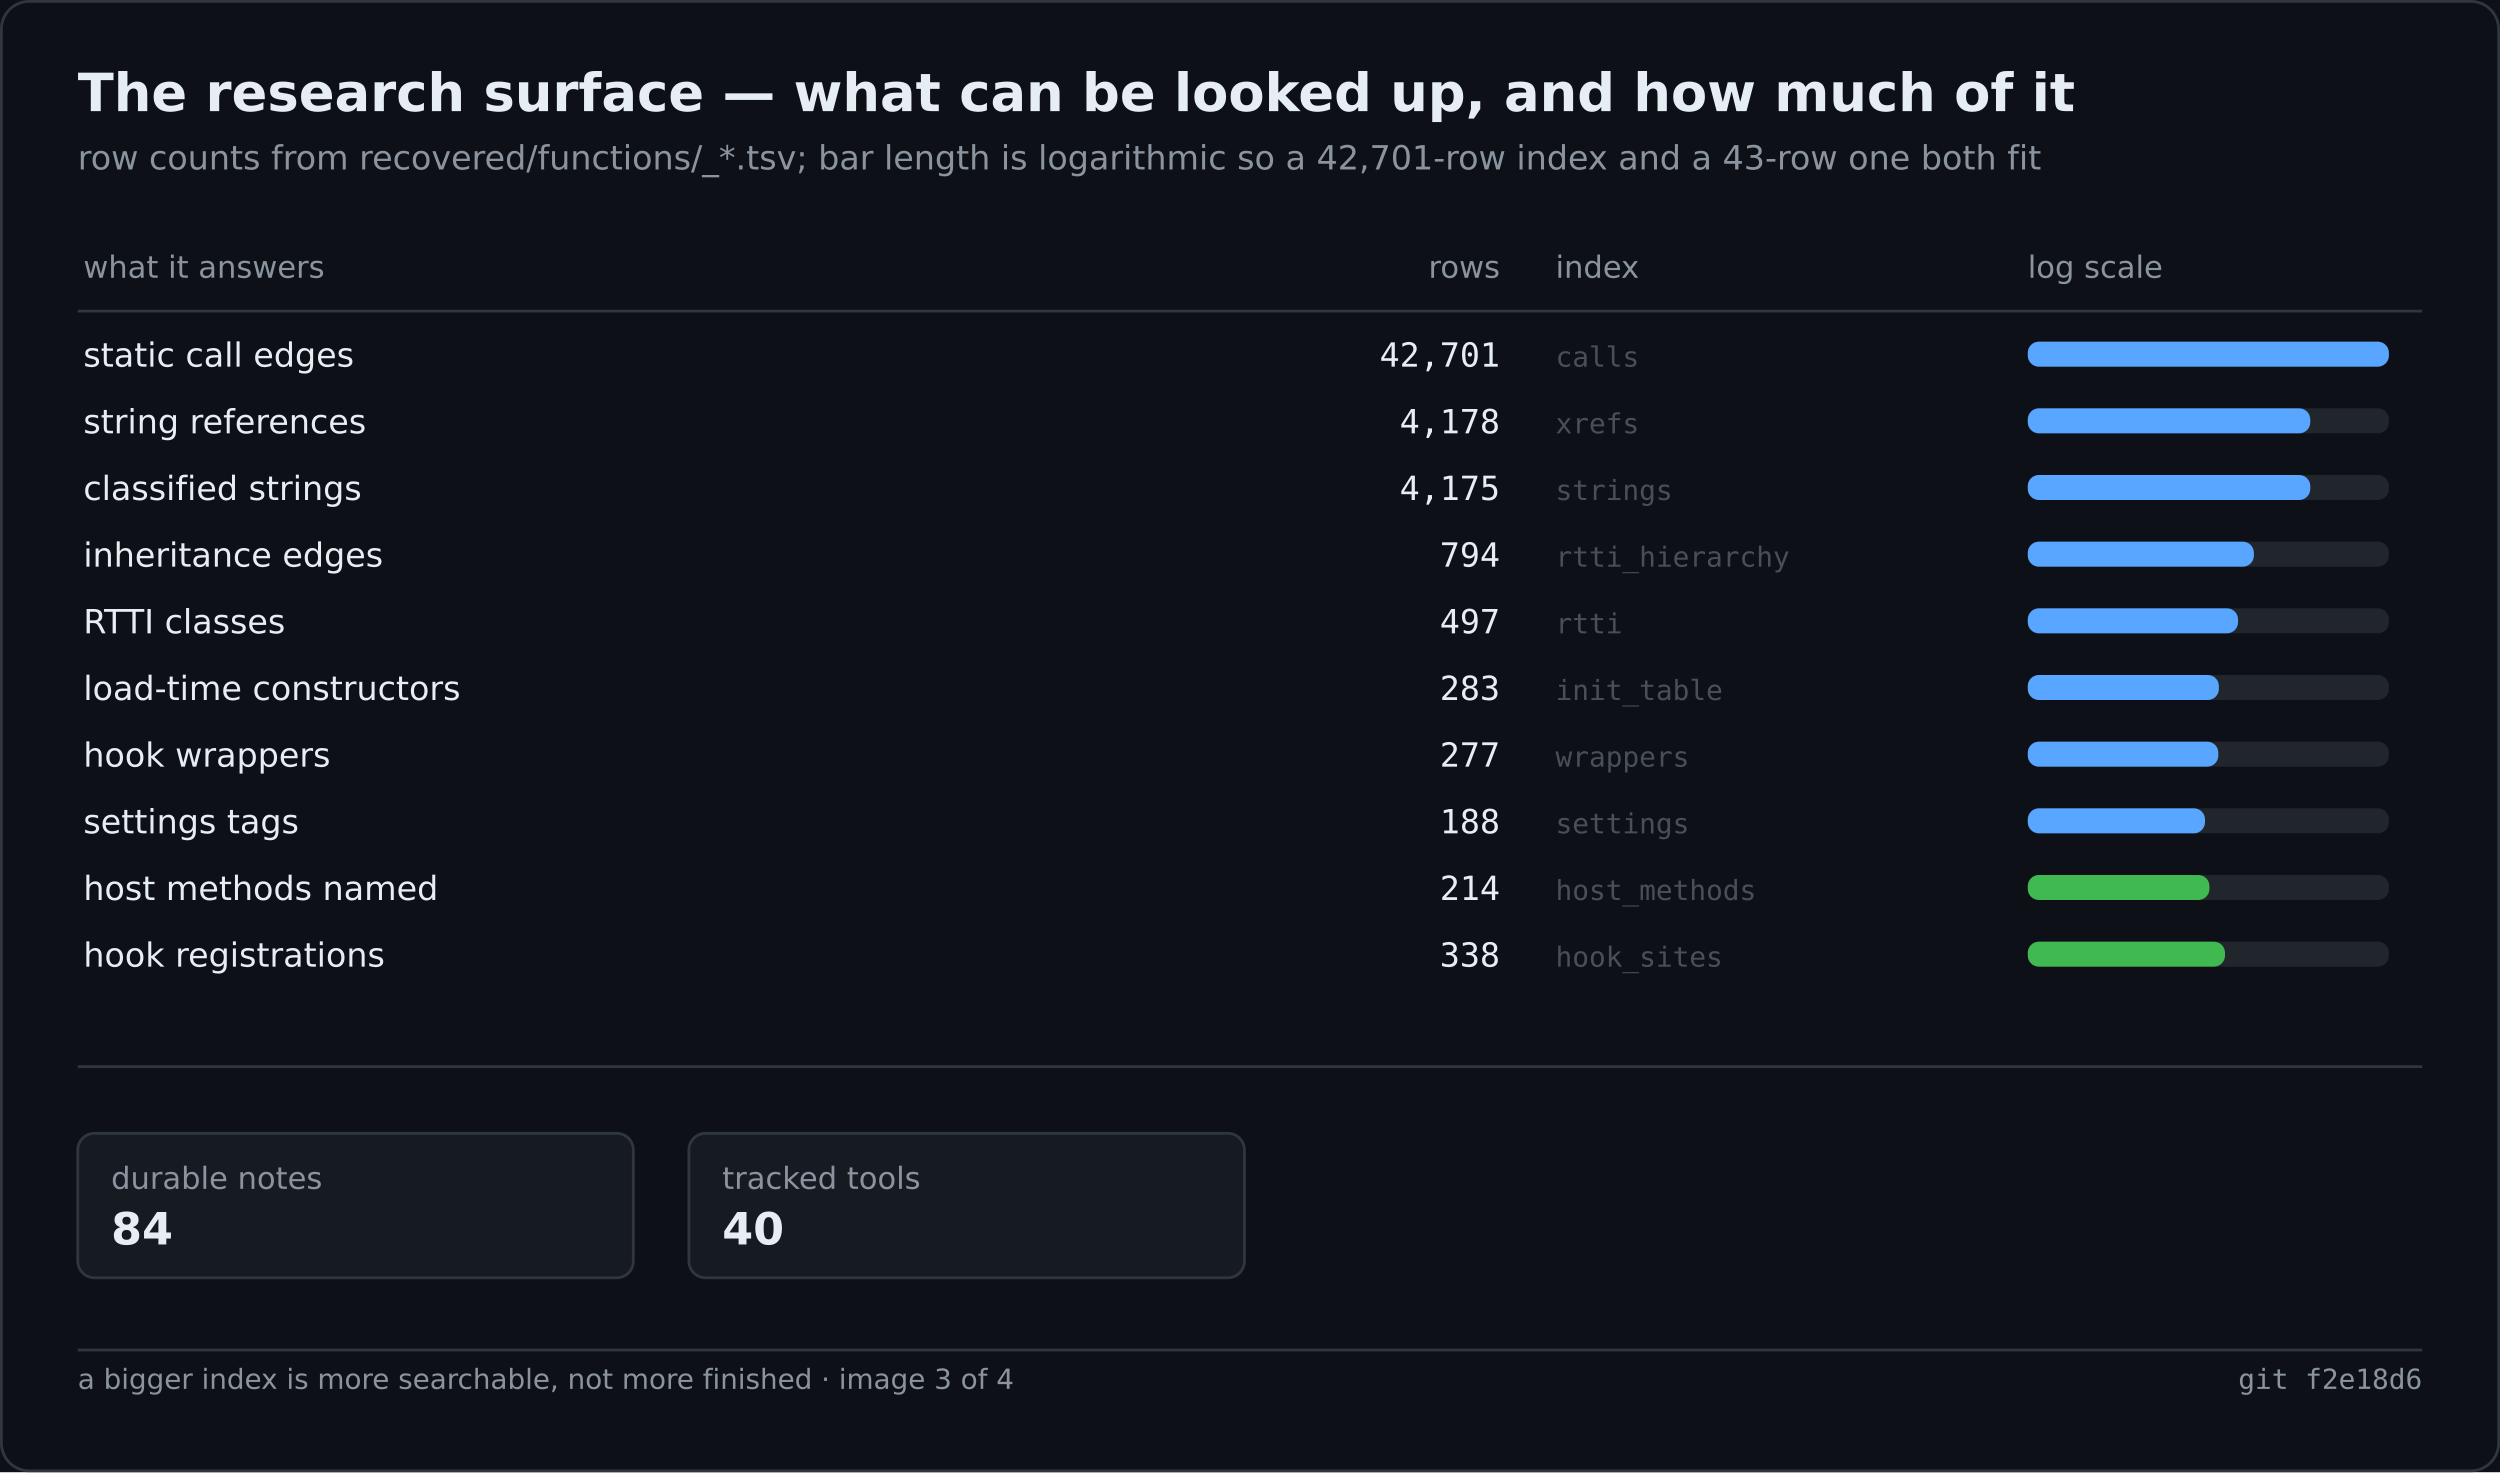
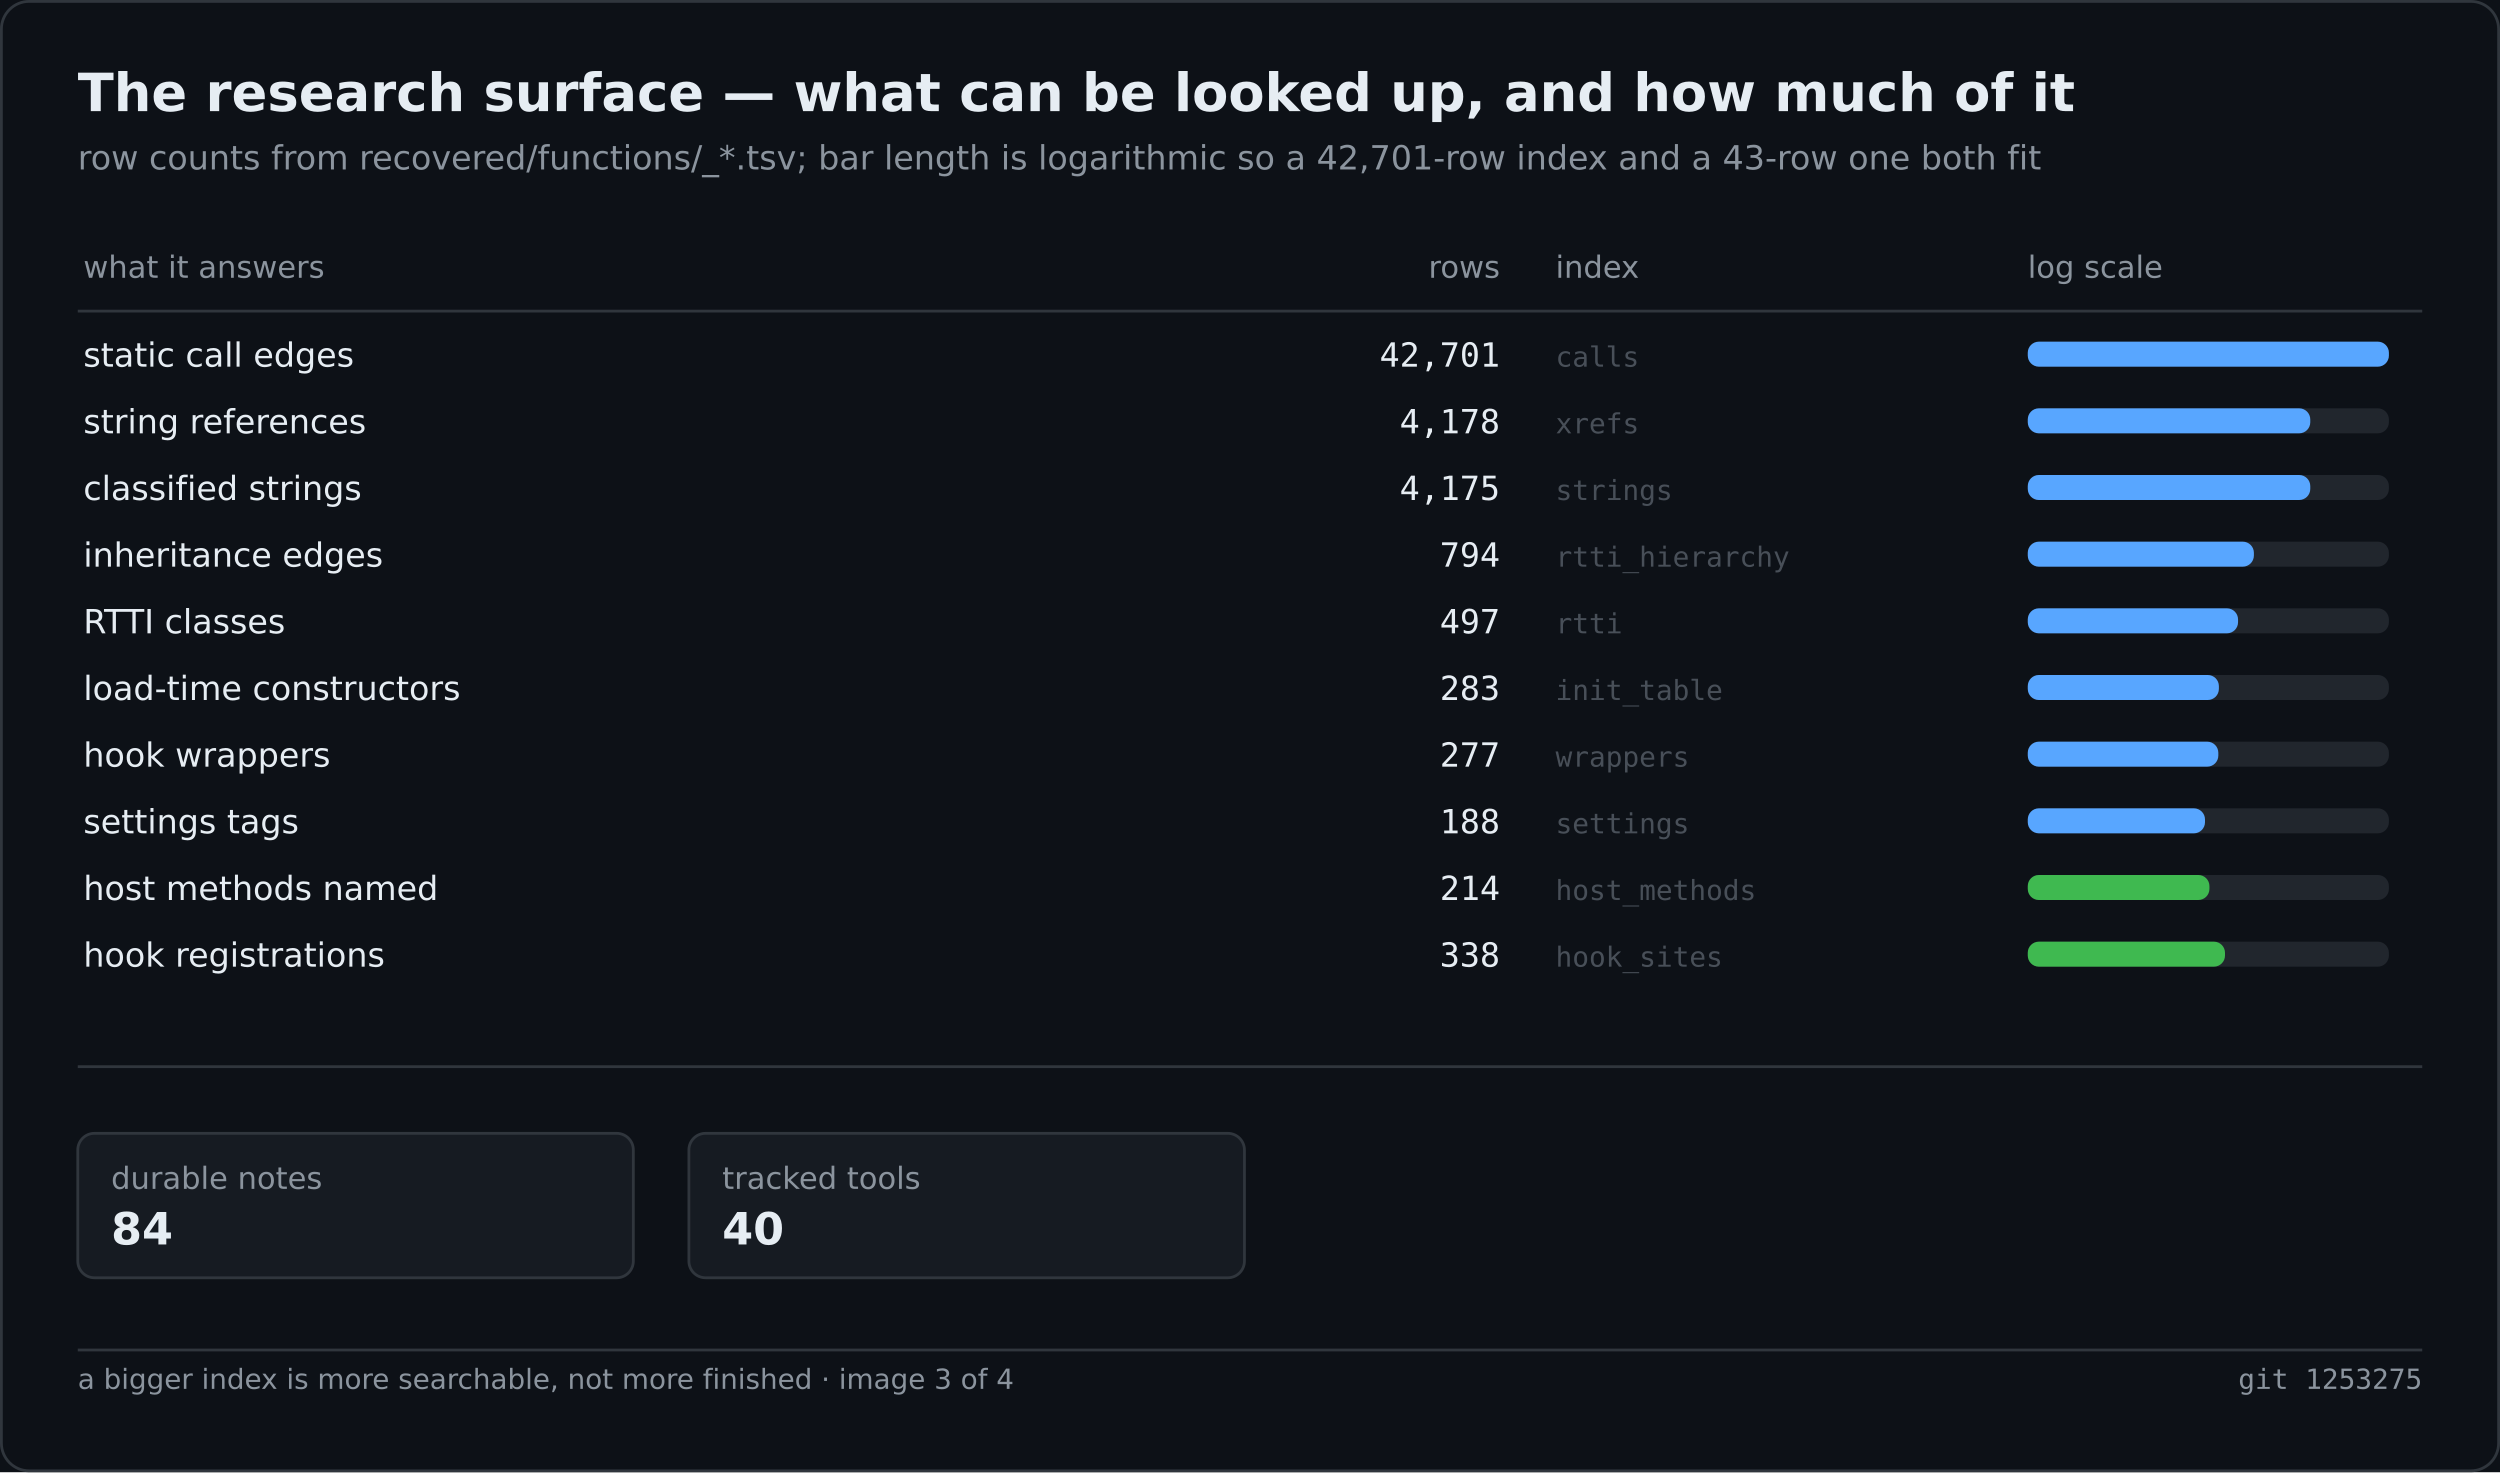
<svg xmlns="http://www.w3.org/2000/svg" width="900" height="530" viewBox="0 0 900 530" role="img" aria-label="The research surface — what can be looked up, and how much of it">
  <rect width="900" height="530" fill="#0d1117" />
  <rect x="0.5" y="0.5" width="899" height="529" fill="none" stroke="#30363d" rx="10" />
  <text x="28" y="40" font-family="Segoe UI,DejaVu Sans,Helvetica,sans-serif" font-size="19" font-weight="600" fill="#e6edf3">The research surface — what can be looked up, and how much of it</text>
  <text x="28" y="61" font-family="Segoe UI,DejaVu Sans,Helvetica,sans-serif" font-size="12" fill="#8b949e">row counts from recovered/functions/_*.tsv; bar length is logarithmic so a 42,701-row index and a 43-row one both fit</text>
  <text x="30.0" y="100.0" font-family="Segoe UI,DejaVu Sans,Helvetica,sans-serif" font-size="11" fill="#8b949e">what it answers</text>
  <text x="540.0" y="100.0" font-family="Segoe UI,DejaVu Sans,Helvetica,sans-serif" font-size="11" fill="#8b949e" text-anchor="end">rows</text>
  <text x="560.0" y="100.0" font-family="Segoe UI,DejaVu Sans,Helvetica,sans-serif" font-size="11" fill="#8b949e">index</text>
  <text x="730.0" y="100.0" font-family="Segoe UI,DejaVu Sans,Helvetica,sans-serif" font-size="11" fill="#8b949e">log scale</text>
  <line x1="28.0" y1="112.0" x2="872.0" y2="112.0" stroke="#30363d" stroke-width="1" />
  <text x="30.0" y="132.0" font-family="Segoe UI,DejaVu Sans,Helvetica,sans-serif" font-size="12" fill="#e6edf3">static call edges</text>
  <text x="540.0" y="132.0" font-family="Cascadia Mono,Consolas,DejaVu Sans Mono,monospace" font-size="12" fill="#e6edf3" text-anchor="end">42,701</text>
  <text x="560.0" y="132.0" font-family="Cascadia Mono,Consolas,DejaVu Sans Mono,monospace" font-size="10" fill="#484f58">calls</text>
  <rect x="730.0" y="123.0" width="130.0" height="9.0" fill="#21262d" rx="4" />
  <rect x="730.0" y="123.0" width="130.0" height="9.0" fill="#58a6ff" rx="4" />
  <text x="30.0" y="156.0" font-family="Segoe UI,DejaVu Sans,Helvetica,sans-serif" font-size="12" fill="#e6edf3">string references</text>
  <text x="540.0" y="156.0" font-family="Cascadia Mono,Consolas,DejaVu Sans Mono,monospace" font-size="12" fill="#e6edf3" text-anchor="end">4,178</text>
  <text x="560.0" y="156.0" font-family="Cascadia Mono,Consolas,DejaVu Sans Mono,monospace" font-size="10" fill="#484f58">xrefs</text>
  <rect x="730.0" y="147.0" width="130.0" height="9.0" fill="#21262d" rx="4" />
  <rect x="730.0" y="147.0" width="101.7" height="9.0" fill="#58a6ff" rx="4" />
  <text x="30.0" y="180.0" font-family="Segoe UI,DejaVu Sans,Helvetica,sans-serif" font-size="12" fill="#e6edf3">classified strings</text>
  <text x="540.0" y="180.0" font-family="Cascadia Mono,Consolas,DejaVu Sans Mono,monospace" font-size="12" fill="#e6edf3" text-anchor="end">4,175</text>
  <text x="560.0" y="180.0" font-family="Cascadia Mono,Consolas,DejaVu Sans Mono,monospace" font-size="10" fill="#484f58">strings</text>
  <rect x="730.0" y="171.0" width="130.0" height="9.0" fill="#21262d" rx="4" />
  <rect x="730.0" y="171.0" width="101.7" height="9.0" fill="#58a6ff" rx="4" />
  <text x="30.0" y="204.0" font-family="Segoe UI,DejaVu Sans,Helvetica,sans-serif" font-size="12" fill="#e6edf3">inheritance edges</text>
  <text x="540.0" y="204.0" font-family="Cascadia Mono,Consolas,DejaVu Sans Mono,monospace" font-size="12" fill="#e6edf3" text-anchor="end">794</text>
  <text x="560.0" y="204.0" font-family="Cascadia Mono,Consolas,DejaVu Sans Mono,monospace" font-size="10" fill="#484f58">rtti_hierarchy</text>
  <rect x="730.0" y="195.0" width="130.0" height="9.0" fill="#21262d" rx="4" />
  <rect x="730.0" y="195.0" width="81.4" height="9.0" fill="#58a6ff" rx="4" />
  <text x="30.0" y="228.0" font-family="Segoe UI,DejaVu Sans,Helvetica,sans-serif" font-size="12" fill="#e6edf3">RTTI classes</text>
  <text x="540.0" y="228.0" font-family="Cascadia Mono,Consolas,DejaVu Sans Mono,monospace" font-size="12" fill="#e6edf3" text-anchor="end">497</text>
  <text x="560.0" y="228.0" font-family="Cascadia Mono,Consolas,DejaVu Sans Mono,monospace" font-size="10" fill="#484f58">rtti</text>
  <rect x="730.0" y="219.0" width="130.0" height="9.0" fill="#21262d" rx="4" />
  <rect x="730.0" y="219.0" width="75.7" height="9.0" fill="#58a6ff" rx="4" />
  <text x="30.0" y="252.0" font-family="Segoe UI,DejaVu Sans,Helvetica,sans-serif" font-size="12" fill="#e6edf3">load-time constructors</text>
  <text x="540.0" y="252.0" font-family="Cascadia Mono,Consolas,DejaVu Sans Mono,monospace" font-size="12" fill="#e6edf3" text-anchor="end">283</text>
  <text x="560.0" y="252.0" font-family="Cascadia Mono,Consolas,DejaVu Sans Mono,monospace" font-size="10" fill="#484f58">init_table</text>
  <rect x="730.0" y="243.0" width="130.0" height="9.0" fill="#21262d" rx="4" />
  <rect x="730.0" y="243.0" width="68.8" height="9.0" fill="#58a6ff" rx="4" />
  <text x="30.0" y="276.0" font-family="Segoe UI,DejaVu Sans,Helvetica,sans-serif" font-size="12" fill="#e6edf3">hook wrappers</text>
  <text x="540.0" y="276.0" font-family="Cascadia Mono,Consolas,DejaVu Sans Mono,monospace" font-size="12" fill="#e6edf3" text-anchor="end">277</text>
  <text x="560.0" y="276.0" font-family="Cascadia Mono,Consolas,DejaVu Sans Mono,monospace" font-size="10" fill="#484f58">wrappers</text>
  <rect x="730.0" y="267.0" width="130.0" height="9.0" fill="#21262d" rx="4" />
  <rect x="730.0" y="267.0" width="68.6" height="9.0" fill="#58a6ff" rx="4" />
  <text x="30.0" y="300.0" font-family="Segoe UI,DejaVu Sans,Helvetica,sans-serif" font-size="12" fill="#e6edf3">settings tags</text>
  <text x="540.0" y="300.0" font-family="Cascadia Mono,Consolas,DejaVu Sans Mono,monospace" font-size="12" fill="#e6edf3" text-anchor="end">188</text>
  <text x="560.0" y="300.0" font-family="Cascadia Mono,Consolas,DejaVu Sans Mono,monospace" font-size="10" fill="#484f58">settings</text>
  <rect x="730.0" y="291.0" width="130.0" height="9.0" fill="#21262d" rx="4" />
  <rect x="730.0" y="291.0" width="63.8" height="9.0" fill="#58a6ff" rx="4" />
  <text x="30.0" y="324.0" font-family="Segoe UI,DejaVu Sans,Helvetica,sans-serif" font-size="12" fill="#e6edf3">host methods named</text>
  <text x="540.0" y="324.0" font-family="Cascadia Mono,Consolas,DejaVu Sans Mono,monospace" font-size="12" fill="#e6edf3" text-anchor="end">214</text>
  <text x="560.0" y="324.0" font-family="Cascadia Mono,Consolas,DejaVu Sans Mono,monospace" font-size="10" fill="#484f58">host_methods</text>
  <rect x="730.0" y="315.0" width="130.0" height="9.0" fill="#21262d" rx="4" />
  <rect x="730.0" y="315.0" width="65.4" height="9.0" fill="#3fb950" rx="4" />
  <text x="30.0" y="348.0" font-family="Segoe UI,DejaVu Sans,Helvetica,sans-serif" font-size="12" fill="#e6edf3">hook registrations</text>
  <text x="540.0" y="348.0" font-family="Cascadia Mono,Consolas,DejaVu Sans Mono,monospace" font-size="12" fill="#e6edf3" text-anchor="end">338</text>
  <text x="560.0" y="348.0" font-family="Cascadia Mono,Consolas,DejaVu Sans Mono,monospace" font-size="10" fill="#484f58">hook_sites</text>
  <rect x="730.0" y="339.0" width="130.0" height="9.0" fill="#21262d" rx="4" />
  <rect x="730.0" y="339.0" width="71.0" height="9.0" fill="#3fb950" rx="4" />
  <line x1="28.0" y1="384.0" x2="872.0" y2="384.0" stroke="#30363d" stroke-width="1" />
  <rect x="28.0" y="408.0" width="200.0" height="52.0" fill="#161b22" rx="6" stroke="#30363d" stroke-width="1" />
  <text x="40.0" y="428.0" font-family="Segoe UI,DejaVu Sans,Helvetica,sans-serif" font-size="11" fill="#8b949e">durable notes</text>
  <text x="40.0" y="448.0" font-family="Segoe UI,DejaVu Sans,Helvetica,sans-serif" font-size="16" fill="#e6edf3" font-weight="600">84</text>
  <rect x="248.0" y="408.0" width="200.0" height="52.0" fill="#161b22" rx="6" stroke="#30363d" stroke-width="1" />
  <text x="260.0" y="428.0" font-family="Segoe UI,DejaVu Sans,Helvetica,sans-serif" font-size="11" fill="#8b949e">tracked tools</text>
  <text x="260.0" y="448.0" font-family="Segoe UI,DejaVu Sans,Helvetica,sans-serif" font-size="16" fill="#e6edf3" font-weight="600">40</text>
  <line x1="28.0" y1="486.0" x2="872.0" y2="486.0" stroke="#30363d" stroke-width="1" />
  <text x="28.0" y="500.0" font-family="Segoe UI,DejaVu Sans,Helvetica,sans-serif" font-size="10" fill="#8b949e">a bigger index is more searchable, not more finished · image 3 of 4</text>
-   <text x="872.0" y="500.0" font-family="Cascadia Mono,Consolas,DejaVu Sans Mono,monospace" font-size="10" fill="#8b949e" text-anchor="end">git f2e18d6</text>
+   <text x="872.0" y="500.0" font-family="Cascadia Mono,Consolas,DejaVu Sans Mono,monospace" font-size="10" fill="#8b949e" text-anchor="end">git 1253275</text>
</svg>
